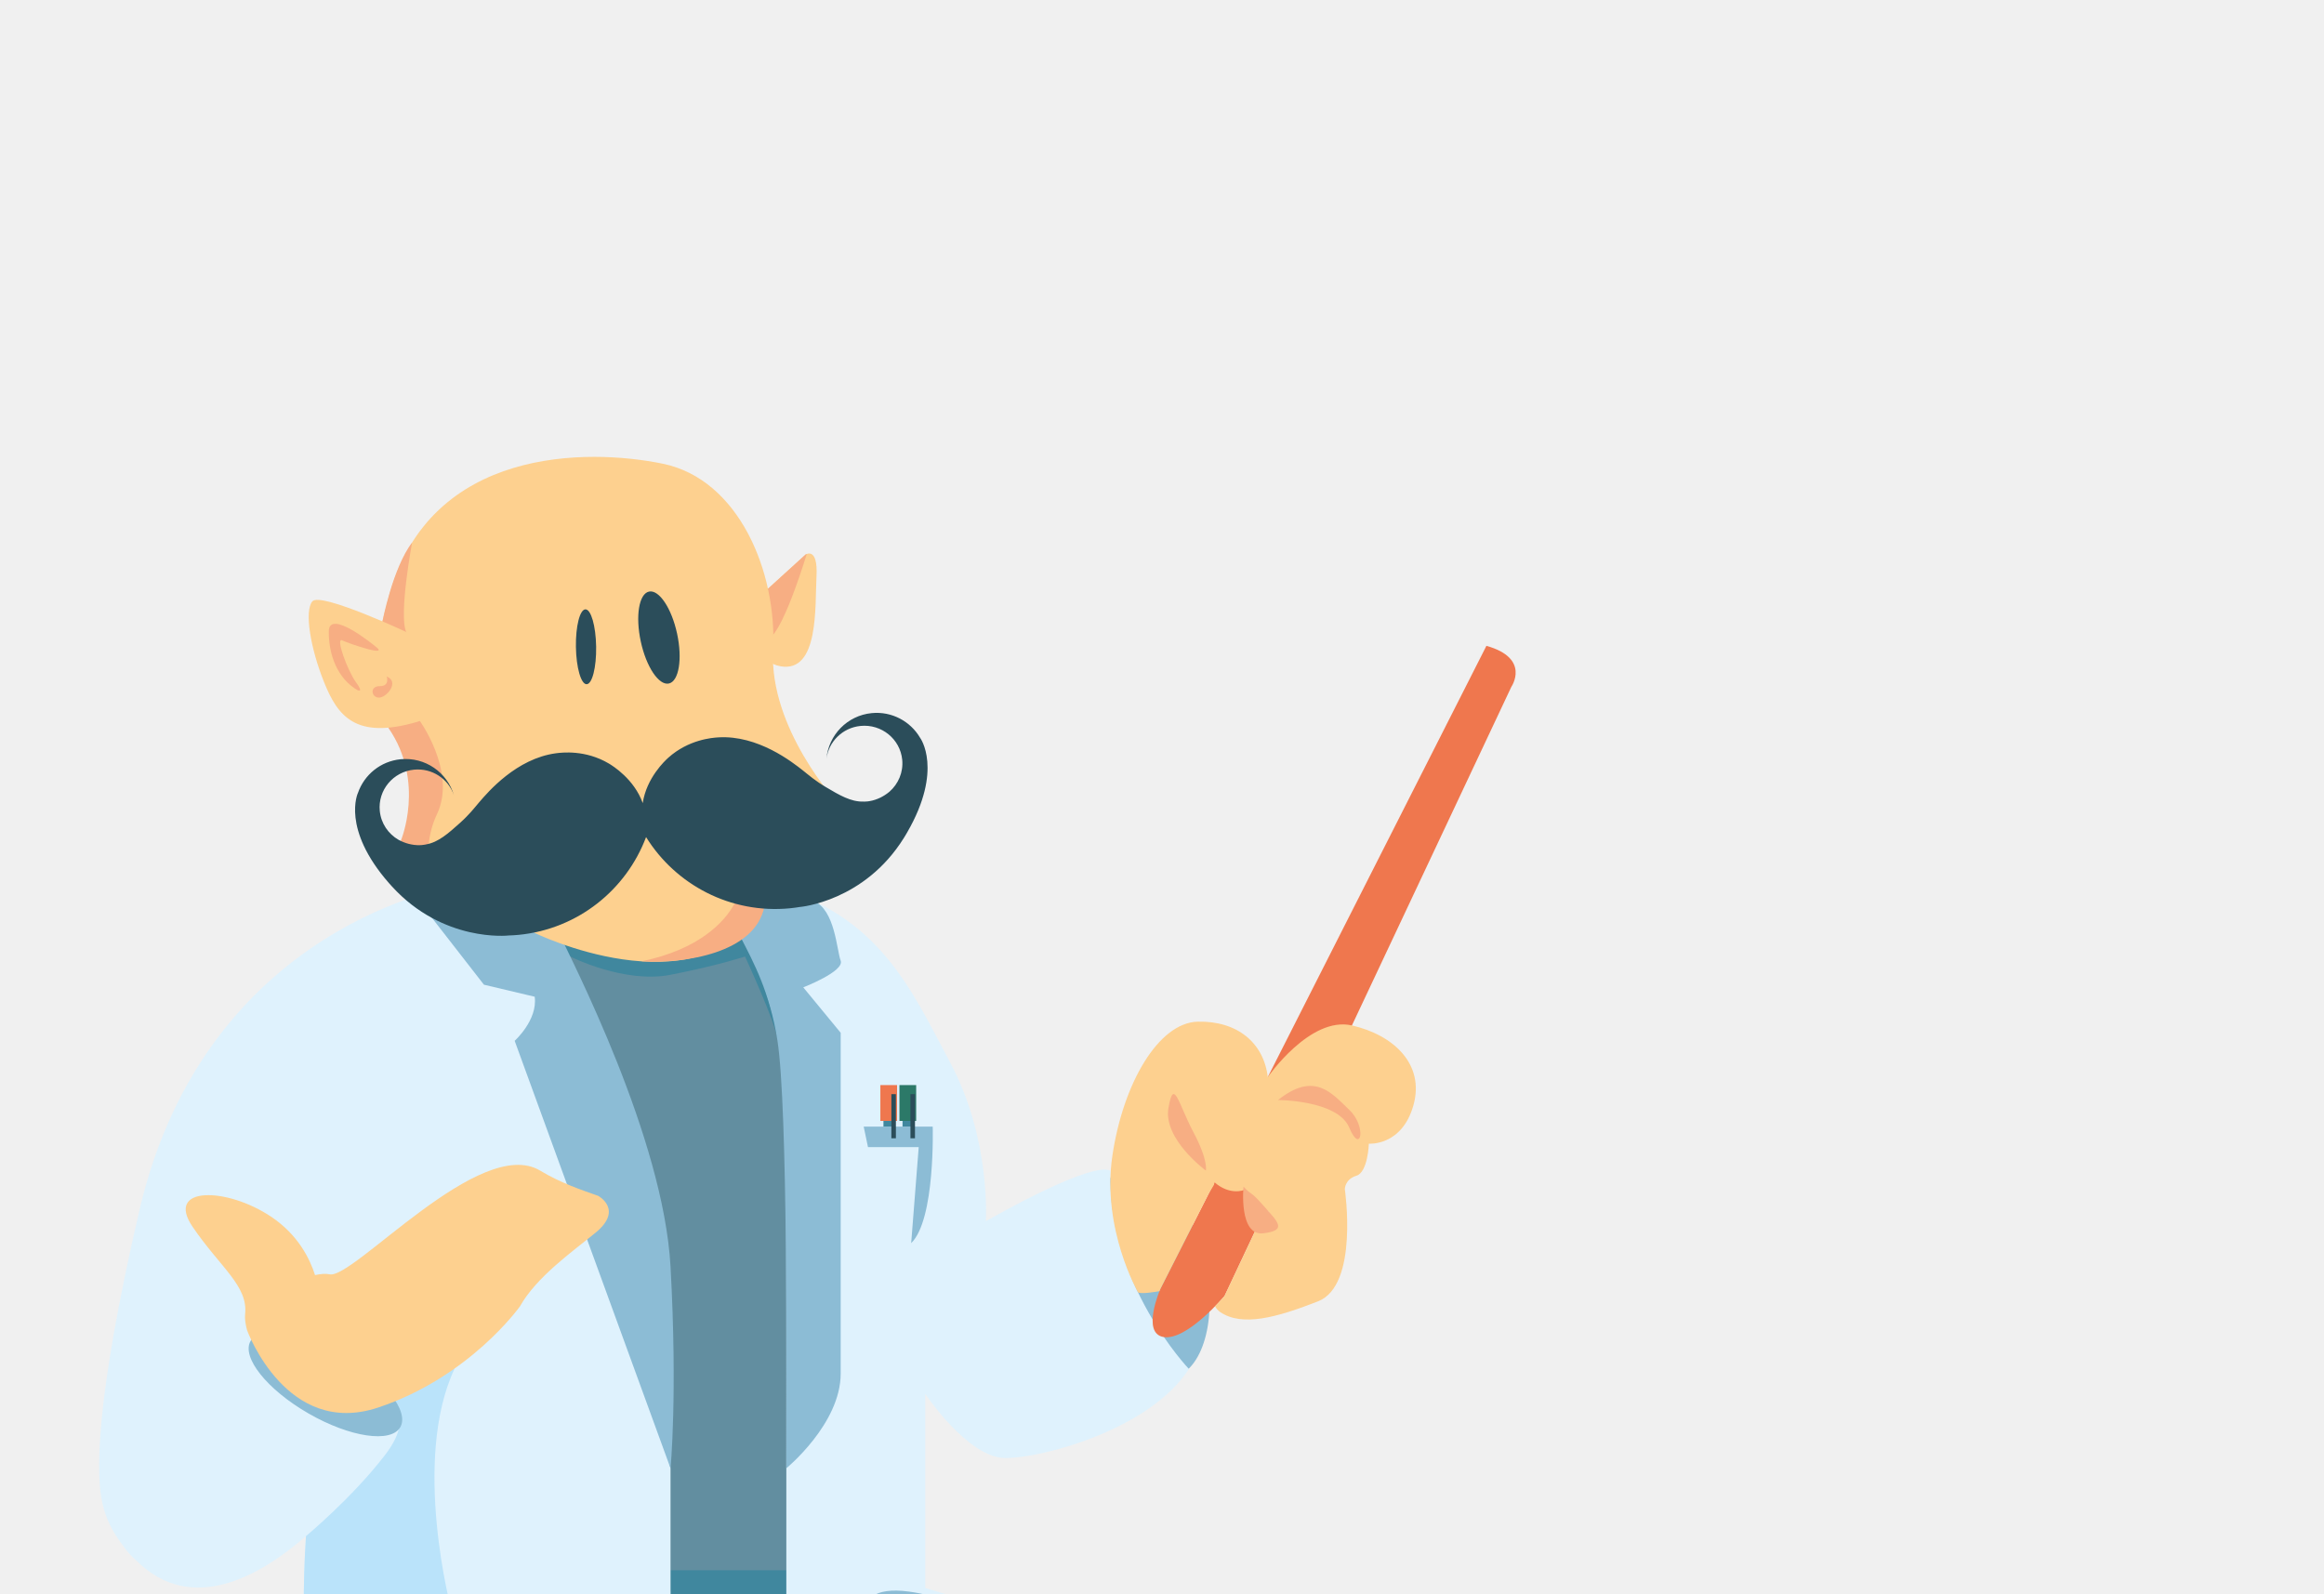
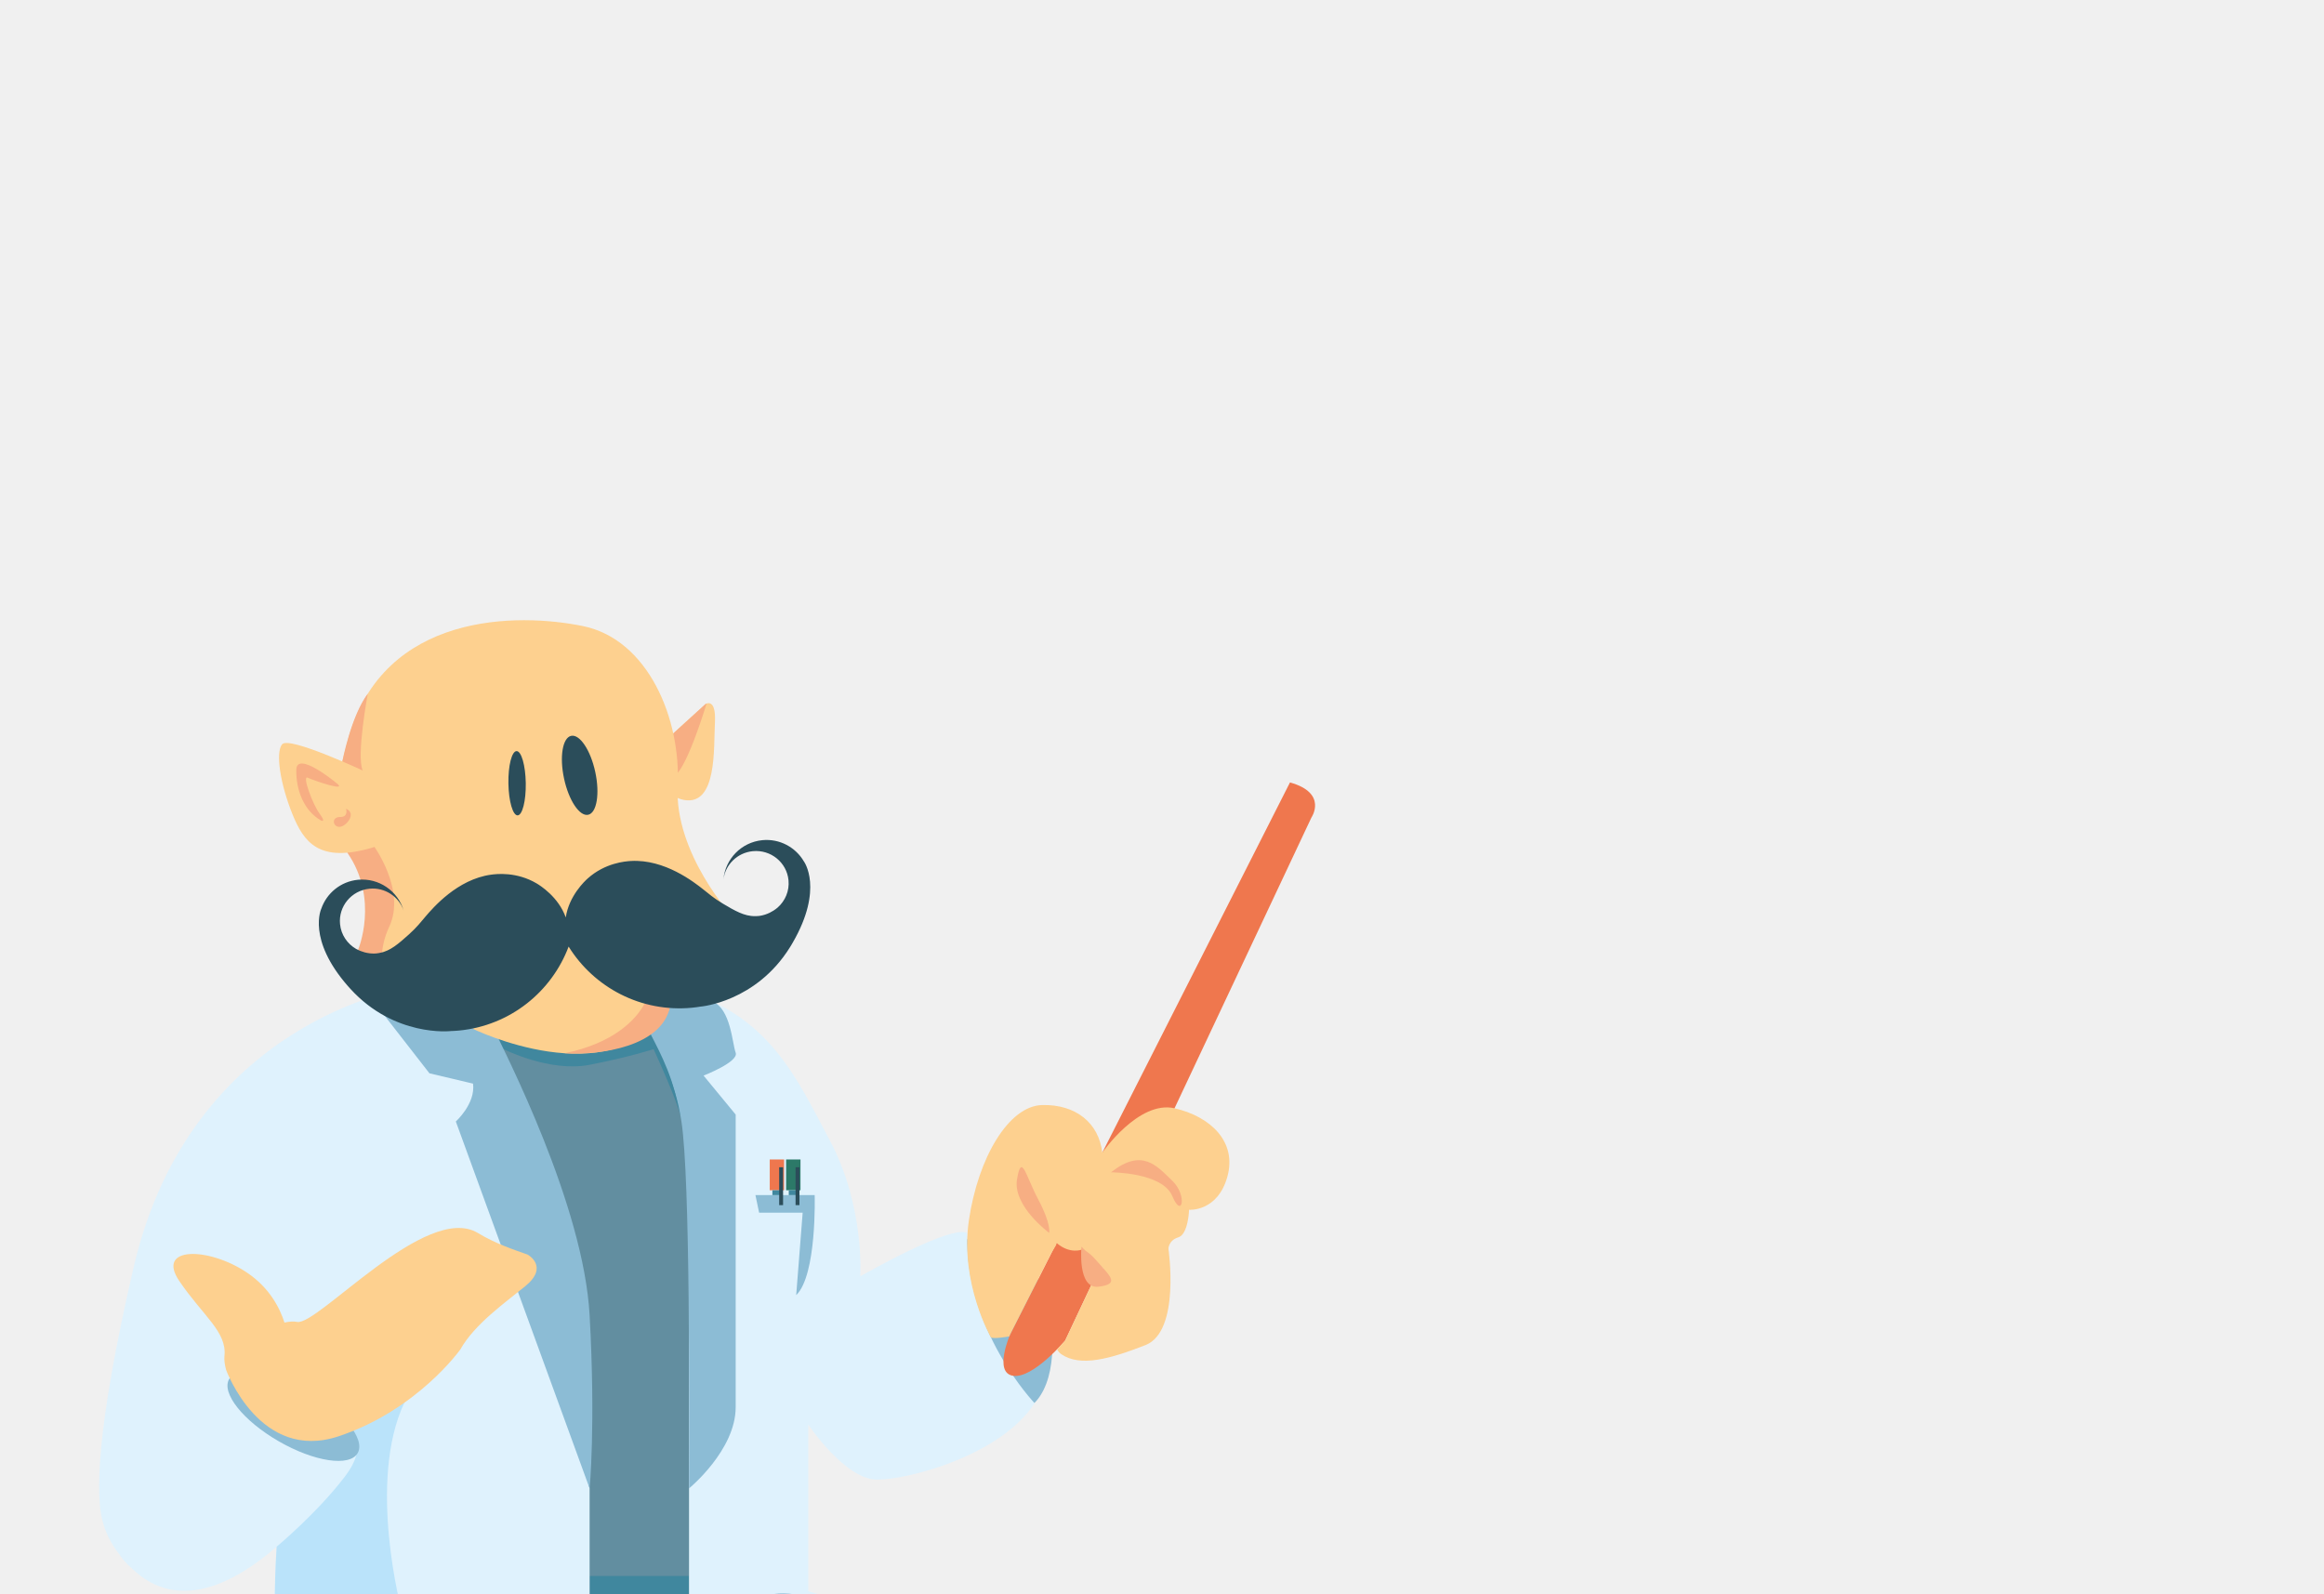
<svg xmlns="http://www.w3.org/2000/svg" version="1.1" x="0px" y="0px" width="350px" height="240px" viewBox="0 0 350 240" enable-background="new 0 0 350 240" xml:space="preserve" id="svg69338">
  <defs id="defs69505" />
-   <g id="g69830" transform="matrix(1.149581,0,0,1.149581,-33.50211,6.012954)">
+   <g id="g69830" transform="matrix(0.9868098,0,0,0.9868098,-26.64482,39.50949)">
    <path id="path69510" d="m 629.537,111.184 c 0,0 -6.611,44.426 10.658,64.36 0,0 41.043,-52.513 37.807,-63.687 -3.236,-11.174 -48.465,-0.673 -48.465,-0.673 z" style="fill:#ffffff" />
    <path id="path69512" d="m 643.652,124.336 c 0,0 -1.613,1.416 -2.569,3.48 l 3.224,-1.394 -0.655,-2.086 z" style="fill:#cfe1eb" />
    <path id="path69514" d="m 651.753,125.492 -3.12,-1.474 1.434,3.754 2.982,2.373 c 0.063,-1.821 -0.505,-3.384 -1.291,-4.662 l -0.005,0.009 z" style="fill:#cfe1eb" />
    <path id="path69516" d="m 652.36,126.724 c 0,0 -0.815,-2.571 -3.636,-4.024 -2.821,-1.452 -6.196,2.807 -6.196,2.807 l 1.29,5.064 c -4.797,4.419 -12.894,25.1 -12.894,25.1 l 0.478,5.158 -0.141,4.49 5.459,7.751 0.054,-0.079 0.88,2.849 4.512,-1.68 6.285,-11.213 0.042,-9.461 h 0 c 0.069,-3.447 0.195,-9.645 0.254,-11.529 0.083,-2.656 -1.479,-10.227 -1.479,-10.227 l 5.092,-5.006 z" style="fill:#167c9c" />
    <path id="path69518" d="m 647.308,131.926 c 0,0 1.079,17.878 -3.172,28.077 -4.251,10.198 -5.528,14.209 -5.528,14.209 l 2.186,1.468 7.542,-13.853 c 0,0 4.939,-19.402 2.349,-24.25 -2.59,-4.848 -3.417,-5.847 -3.417,-5.847" style="fill:#005d7b" />
    <path id="path69520" d="m 657.006,130.368 c 0,0 12.894,-6.062 15.657,-9.832 l -3.106,4.646 c 0,0 -6.277,3.335 -12.551,5.186 z" style="fill:#cfe1eb" />
    <path id="path69522" d="m 632.074,116.04 c 0.224,3.778 0.78,10.599 1.932,12.16 l 1.16,-0.135 c 0,0 -2.362,-6.371 -3.039,-12.015 l -0.053,-0.01 z" style="fill:#cfe1eb" />
    <path id="path69526" d="m 718.27,189.253 -0.728,-11.173 0.063,-1.933 -10.892,-6.842 -11.564,6.987 -4.08,10.127 c 0,0 1.277,2.032 3.095,4.13 l -0.375,0.234 c 0,0 0.907,2.21 3.287,4.023 2.38,1.813 3.513,1.077 3.513,1.077 0,0 15.301,-3.23 16.819,-3.967 1.519,-0.736 0.862,-2.663 0.862,-2.663 z" style="fill:#fdd08f" />
    <path id="path69528" d="m 730.542,131.73 c -4.923,-4.381 -31.851,-17.713 -42.511,-22.912 -1.757,-0.905 -3.276,-1.65 -4.348,-2.108 -0.006,-0.003 -4.03,7.326 -5.095,7.257 -4.037,5.2 -29.383,38.888 -38.578,59.035 0,0 -11.867,-9.976 -10.298,-59.836 0,0 -2.693,-0.453 -5.596,-2.422 0,0 -14.422,12.845 -18.398,32.127 0.064,-0.026 -0.216,1.702 -0.746,4.711 -0.083,0.782 -0.214,1.529 -0.378,2.248 -2.048,12.713 -4.843,39.7 4.71,55.957 H 688 c 0.097,-0.695 5.807,-10.389 8.792,-24.335 3.364,-15.722 2.208,-35.86 2.208,-35.86 l -16.597,-5.775 h 0 l 28.954,5.689 -9.419,23.606 c 2.438,10.061 15.979,9.608 15.979,9.608 14.538,-16.666 18.791,-41.503 12.625,-46.99 z" style="fill:#529eb2" />
-     <polygon id="polygon69564" points="605.908,142.793 605.908,142.792 605.902,142.794 " style="fill:none" />
+     <polygon id="polygon69564" points="605.908,142.792 605.902,142.794 605.908,142.793 " style="fill:none" />
    <rect id="rect69566" height="1.423" width="7.462" transform="matrix(1,0.006,-0.006,1,1.0985,-3.8166)" y="181.878" x="637.863" style="fill:#195e72" />
    <path id="path69568" d="m 643.482,182.126 c 0.156,1.523 -0.875,2.893 -2.301,3.059 -1.427,0.166 -2.709,-0.934 -2.865,-2.457 -0.156,-1.523 0.875,-2.893 2.301,-3.059 1.426,-0.166 2.709,0.934 2.865,2.457 z" style="fill:#95afc1" />
    <path id="path69570" d="m 641.16,184.986 c -1.322,0.154 -2.515,-0.869 -2.659,-2.28 -0.144,-1.411 0.814,-2.685 2.136,-2.839 1.322,-0.154 2.515,0.869 2.659,2.28 0.145,1.412 -0.813,2.685 -2.136,2.839 z m -0.501,-4.902 c -1.21,0.141 -2.088,1.307 -1.956,2.599 0.132,1.292 1.224,2.228 2.434,2.087 1.21,-0.141 2.088,-1.307 1.956,-2.599 -0.132,-1.292 -1.223,-2.228 -2.434,-2.087 z" style="fill:#195e72" />
    <path id="path69572" d="m 640.809,182.962 c 0.026,0.259 -0.149,0.492 -0.391,0.52 -0.242,0.028 -0.46,-0.159 -0.487,-0.418 -0.026,-0.259 0.149,-0.492 0.391,-0.52 0.242,-0.028 0.461,0.159 0.487,0.418 z" style="fill:#195e72" />
    <path id="path69574" d="m 640.842,181.873 c 0.026,0.259 -0.149,0.492 -0.391,0.52 -0.242,0.028 -0.46,-0.159 -0.487,-0.418 -0.026,-0.259 0.149,-0.492 0.391,-0.52 0.242,-0.028 0.461,0.159 0.487,0.418 z" style="fill:#195e72" />
    <path id="path69576" d="m 641.855,183.089 c 0.026,0.259 -0.149,0.492 -0.391,0.52 -0.242,0.028 -0.46,-0.159 -0.487,-0.418 -0.026,-0.259 0.149,-0.492 0.391,-0.52 0.242,-0.028 0.46,0.159 0.487,0.418 z" style="fill:#195e72" />
    <path id="path69578" d="m 641.888,182 c 0.026,0.259 -0.149,0.492 -0.391,0.52 -0.242,0.028 -0.46,-0.159 -0.487,-0.418 -0.026,-0.259 0.149,-0.492 0.391,-0.52 0.242,-0.028 0.461,0.159 0.487,0.418 z" style="fill:#195e72" />
    <path id="path69580" d="m 636.985,182.072 c 0,0 37.963,-37.02 43.68,-48.504 l 2.044,1.493 c 0,0 -37.204,43.567 -46.367,47.327 0,-0.001 0.041,-0.702 0.643,-0.316 z" style="fill:#195e72" />
    <path id="path69582" d="m 686.134,107.858 -0.639,0.291 c 0,0 2.065,-0.667 4.487,12.145 l -11.395,6.159 1.308,8.5 2.814,0.106 -2.204,-8.349 10.564,-5.444 c -10e-4,0.002 -2.381,-12.127 -4.935,-13.408 z" style="fill:#195e72" />
-     <polygon id="polygon69584" points="669.504,150.105 670.384,149.122 680.87,148.785 680.996,150.021 " style="fill:#195e72" />
+     <polygon id="polygon69584" points="670.384,149.122 680.87,148.785 680.996,150.021 669.504,150.105 " style="fill:#195e72" />
    <path id="path69586" d="m 663.709,156.5 c 0,0 15.255,0.417 17.363,-0.442 0,0 0.541,0.334 0.087,0.855 0,0 -10.44,1.288 -18.113,-0.09 l 0.663,-0.323 z" style="fill:#195e72" />
    <path id="path69588" d="m 681.16,156.913 c 0,0 0.322,-0.236 0.3,-0.864 -0.022,-0.628 -0.464,-6.028 -0.464,-6.028 l -0.145,0.001 0.221,6.036 0.088,0.855 z" style="fill:#195e72" />
    <path id="path69590" d="m 676.141,199.519 c 0.087,0.555 0.289,1.842 0.525,3.309 2.434,-1.321 4.797,-2.758 7.085,-4.306 -3.647,0.692 -6.547,0.929 -7.61,0.997 z" style="fill:none" />
    <path id="path69592" d="m 638.3,205.788 c -0.921,-9.874 -1.315,-23.716 -1.315,-23.716 l 3.023,-9.07 -0.54,-0.46 -3.482,9.454 c -0.21,0.576 -0.336,1.491 -0.395,2.654 l 0,-0.003 0,0.004 c -0.14,2.737 0.091,6.862 0.48,11.276 l 0.27,9.86 h 1.959 z" style="fill:#195e72" />
    <path id="path69594" d="m 634.933,72.336 -5.389,-4.904 c 0,0 -1.643,-1.083 -1.436,2.832 0.206,3.915 -0.352,12.708 4.723,11.804 5.075,-0.903 2.102,-9.732 2.102,-9.732 z" style="fill:#fdd08f" />
    <g id="g69596">
      <path id="path69598" d="m 634.894,78.587 c -1.765,0.497 -4.695,-8.581 -5.511,-11.233 -0.408,-0.154 -1.441,-0.243 -1.275,2.91 0.206,3.915 -0.352,12.708 4.723,11.804 2.061,-0.367 2.794,-2.041 2.939,-3.9 -0.25,0.179 -0.538,0.323 -0.876,0.419 z" style="fill:none" />
      <path id="path69600" d="m 634.894,78.587 c 0.339,-0.095 0.627,-0.24 0.876,-0.418 0.212,-2.719 -0.837,-5.833 -0.837,-5.833 l -5.389,-4.904 c 0,0 -0.063,-0.041 -0.161,-0.078 0.815,2.652 3.746,11.73 5.511,11.233 z" style="fill:#f7ae83" />
    </g>
    <path id="path69602" d="m 685.667,78.85 -1.616,-6.19 c -5.429,-19.316 -25.926,-19.168 -35.825,-17.127 -9.899,2.041 -14.966,14.111 -14.433,24.437 0.53,10.258 -8.369,19.952 -8.488,20.081 -0.208,0.467 -0.33,0.731 -0.33,0.731 0,0 18.033,3.294 21.362,0.119 3.328,-3.175 19.891,8.99 19.891,8.99 0,0 2.896,-0.629 6.589,-3.723 2.524,1.97 6.456,4.51 8.243,3.4 2.713,-1.684 1.713,-2.635 0.356,-7.464 -0.696,-2.475 0.07,-6.104 0.982,-9.054 0.715,-1.568 1.335,-3.213 1.839,-4.94 0.015,-0.034 0.026,-0.058 0.026,-0.058 0,0 -0.006,-0.007 -0.007,-0.009 0.823,-2.839 1.329,-5.897 1.411,-9.193 z" style="fill:#fdd08f" />
    <ellipse id="ellipse69604" ry="4.905" rx="1.325" cy="78.764" cx="648.256" transform="matrix(0.9928,0.1198,-0.1198,0.9928,14.1,-77.0749)" style="fill:#2b4d5a" d="m 649.581,78.764 c 0,2.709 -0.593,4.905 -1.325,4.905 -0.732,0 -1.325,-2.196 -1.325,-4.905 0,-2.709 0.593,-4.905 1.325,-4.905 0.732,0 1.325,2.196 1.325,4.905 z" />
    <ellipse id="ellipse69606" ry="6.161" rx="2.434" cy="78.856" cx="657.886" transform="matrix(0.9971,-0.0767,0.0767,0.9971,-4.1099,50.6832)" style="fill:#2b4d5a" d="m 660.32,78.856 c 0,3.403 -1.09,6.161 -2.434,6.161 -1.344,0 -2.434,-2.758 -2.434,-6.161 0,-3.403 1.09,-6.161 2.434,-6.161 1.344,0 2.434,2.758 2.434,6.161 z" />
    <path id="path69608" d="m 665.127,116.965 c 0,0 -11.403,-2.862 -14.149,-14.183 0,0 -5.126,9.474 -15.923,11.28 9.119,13.219 30.072,2.903 30.072,2.903 z" style="fill:#fdd08f" />
    <path id="path69610" d="m 681.088,65.855 c 0,0 1.773,9.488 0.774,11.715 -0.999,2.228 2.132,0.626 3.111,-1.382 -10e-4,0 -1.363,-7.041 -3.885,-10.333 z" style="fill:#f7ae83" />
    <g id="g69612">
      <path id="path69614" d="m 650.774,120.77 c 7.481,-0.429 14.21,-3.739 14.21,-3.739 0,0 -11.26,-2.929 -14.005,-14.249 0,0 -3.937,7.275 -12.178,10.29 1.32,2.543 4.486,6.168 11.973,7.698 z" style="fill:none" />
      <path id="path69616" d="m 638.801,113.072 c -1.163,0.425 -2.51,0.323 -3.845,0.546 1.228,6.041 10.427,7.44 16.104,7.115 -7.488,-1.529 -10.939,-5.118 -12.259,-7.661 z" style="fill:#f7ae83" />
    </g>
    <path id="path69618" d="m 684.209,90.115 c 0,0 -1.387,-3.314 -2.765,-2.353 0,0 -0.477,0.286 -1.241,0.858 -0.045,0.07 -0.093,0.147 -0.144,0.228 0.147,0.038 0.231,0.063 0.231,0.063 0,0 -5.144,6.905 -2.45,12.567 1.557,3.273 1.271,6.874 0.711,9.335 0.63,-0.29 1.187,-0.624 1.623,-0.979 3.314,-2.705 2.401,-4.877 2.401,-4.877 0,0 -3.28,-7.73 1.634,-14.842 z" style="fill:#f7ae83" />
    <path id="path69620" d="m 681.338,77.814 c 0,0 11.745,-5.541 12.82,-4.248 1.075,1.293 0.224,6.214 -1.544,10.604 -1.768,4.39 -4.084,7.559 -12.213,5.178 -8.128,-2.381 0.937,-11.534 0.937,-11.534 z" style="fill:#fdd08f" />
    <path id="path69622" d="m 685.972,79.406 c 0,0 5.996,-4.951 6.029,-1.917 0.032,3.034 -1.119,6.186 -3.763,7.709 0,0 -0.882,0.425 0.192,-1.02 1.074,-1.445 2.746,-5.948 1.815,-5.504 -0.931,0.445 -6.463,2.33 -4.273,0.732 z" style="fill:#f7ae83" />
    <path id="path69624" d="m 684.411,83.407 c 0,0 -0.444,1.277 0.903,1.265 1.347,-0.012 1.146,1.467 0.138,1.504 -1.008,0.037 -2.772,-2.048 -1.041,-2.769 z" style="fill:#f7ae83" />
    <path id="path69628" d="m 519.782,83.889 c 0,0 -0.06,-2.318 2.173,-2.85 0.175,-0.032 0.35,-0.064 0.537,-0.09 0.119,-0.513 0.522,-1.092 1.613,-1.492 2.388,-0.874 5.711,0.557 5.711,0.557 3.168,-2.421 11.812,3.766 13.221,4.807 l 8.391,4.494 c 3.683,-0.918 5.031,-2.96 5.031,-2.96 0,0 0.842,-6.805 4.368,-8.19 3.526,-1.386 5.498,2.243 3.647,6.234 -0.778,1.677 0.253,4.859 1.709,7.985 l 0,0.003 c 0,0 1.026,2.543 0.542,5.122 l 0.964,0.516 c 0,0 -20.974,-1.014 -18.897,15.314 0,0 -16.784,-6.404 -30.438,-23.965 -0.115,-0.23 -2.268,-4.587 1.428,-5.485 z" style="fill:#fdd08f" />
    <path id="path69630" d="m 564.511,88.67 c 0.073,0.006 0.148,0.023 0.223,0.042 0.358,1.167 0.869,2.423 1.45,3.671 l 0,0.003 c 0,0 1.026,2.543 0.542,5.122 l 0.964,0.516 c 0,0 -1.32,-0.064 -3.264,0.099 1.311,-3.766 0.085,-9.453 0.085,-9.453 z" style="fill:#f7ae83" />
    <path id="path69632" d="m 552.387,111.752 c 0,0 -3.412,-0.253 -6.475,-1.789 -3.063,-1.536 1.47,-12.985 1.47,-12.985 l 12.912,-3.582 4.132,1.748 -2.94,10.487 -9.099,6.121 z" style="fill:#fdd08f" />
    <path id="path69634" d="m 553.357,121.242 -2.477,-0.384 c 0,0 -3.017,-15.786 6.03,-21.092 9.047,-5.306 11.592,-0.853 11.592,-0.853 l -15.145,22.329 z" style="fill:#dff2fd" />
    <path id="path69636" d="m 627.104,110.196 c 0,0 -38.275,4.948 -59.221,-13.424 0,0 -22.399,2.262 -13.454,29.262 0,0 27.149,12.569 59.314,5.97 l 8.258,-13.01 0.74,-1.868 4.363,-6.93 z" style="fill:#529eb2" />
    <g id="g69638">
      <rect id="rect69640" height="3.706" width="0.471" transform="matrix(-0.9964,-0.0852,0.0852,-0.9964,1117.785,299.4316)" y="124.007" x="565.048" style="fill:#34606f" />
      <rect id="rect69642" height="3.706" width="0.471" transform="matrix(-0.9964,-0.0852,0.0852,-0.9964,1112.553,297.7239)" y="123.265" x="562.395" style="fill:#34606f" />
      <rect id="rect69644" height="3.706" width="0.471" transform="matrix(-0.9964,-0.0852,0.0852,-0.9964,1107.128,296.0779)" y="122.558" x="559.648" style="fill:#34606f" />
      <rect id="rect69646" height="3.706" width="0.471" transform="matrix(-0.9964,-0.0852,0.0852,-0.9964,1101.599,294.3423)" y="121.808" x="556.846" style="fill:#34606f" />
      <g id="g69648">
        <circle id="circle69650" r="1.384" cy="126.144" cx="565.336" style="fill:#84a8b2" d="m 566.72,126.144 c 0,0.764 -0.62,1.384 -1.384,1.384 -0.764,0 -1.384,-0.62 -1.384,-1.384 0,-0.764 0.62,-1.384 1.384,-1.384 0.764,0 1.384,0.62 1.384,1.384 z" />
        <path id="path69652" d="m 564.055,126.035 c 0.06,-0.706 0.684,-1.231 1.39,-1.171 0.706,0.06 1.231,0.684 1.171,1.39 -0.06,0.706 -0.684,1.231 -1.39,1.171 -0.706,-0.06 -1.231,-0.684 -1.171,-1.39 z m 0.109,0.009 c -0.055,0.646 0.425,1.217 1.072,1.272 0.646,0.055 1.217,-0.425 1.272,-1.072 0.055,-0.646 -0.426,-1.217 -1.072,-1.272 -0.647,-0.055 -1.217,0.426 -1.272,1.072 z" style="fill:#34606f" />
        <circle id="circle69654" r="0.235" cy="126.43" cx="565.624" style="fill:#34606f" d="m 565.859,126.43 c 0,0.13 -0.105,0.235 -0.235,0.235 -0.13,0 -0.235,-0.105 -0.235,-0.235 0,-0.13 0.105,-0.235 0.235,-0.235 0.13,0 0.235,0.105 0.235,0.235 z" />
        <circle id="circle69656" r="0.235" cy="125.887" cx="565.594" style="fill:#34606f" d="m 565.829,125.887 c 0,0.13 -0.105,0.235 -0.235,0.235 -0.13,0 -0.235,-0.105 -0.235,-0.235 0,-0.13 0.105,-0.235 0.235,-0.235 0.13,0 0.235,0.105 0.235,0.235 z" />
        <circle id="circle69658" r="0.235" cy="126.506" cx="565.068" style="fill:#34606f" d="m 565.303,126.506 c 0,0.13 -0.105,0.235 -0.235,0.235 -0.13,0 -0.235,-0.105 -0.235,-0.235 0,-0.13 0.105,-0.235 0.235,-0.235 0.13,0 0.235,0.105 0.235,0.235 z" />
        <circle id="circle69660" r="0.235" cy="125.963" cx="565.038" style="fill:#34606f" d="m 565.273,125.963 c 0,0.13 -0.105,0.235 -0.235,0.235 -0.13,0 -0.235,-0.105 -0.235,-0.235 0,-0.13 0.105,-0.235 0.235,-0.235 0.13,0 0.235,0.105 0.235,0.235 z" />
      </g>
      <g id="g69662">
        <circle id="circle69664" r="1.384" cy="125.522" cx="562.596" style="fill:#84a8b2" d="m 563.98,125.522 c 0,0.764 -0.62,1.384 -1.384,1.384 -0.764,0 -1.384,-0.62 -1.384,-1.384 0,-0.764 0.62,-1.384 1.384,-1.384 0.764,0 1.384,0.62 1.384,1.384 z" />
        <path id="path69666" d="m 561.316,125.413 c 0.06,-0.706 0.684,-1.231 1.39,-1.171 0.706,0.06 1.231,0.684 1.171,1.39 -0.06,0.706 -0.684,1.231 -1.39,1.171 -0.706,-0.06 -1.232,-0.684 -1.171,-1.39 z m 0.108,0.009 c -0.055,0.646 0.425,1.217 1.072,1.272 0.646,0.055 1.217,-0.425 1.272,-1.072 0.055,-0.646 -0.425,-1.217 -1.072,-1.272 -0.646,-0.055 -1.217,0.426 -1.272,1.072 z" style="fill:#34606f" />
        <circle id="circle69668" r="0.235" cy="125.808" cx="562.884" style="fill:#34606f" d="m 563.119,125.808 c 0,0.13 -0.105,0.235 -0.235,0.235 -0.13,0 -0.235,-0.105 -0.235,-0.235 0,-0.13 0.105,-0.235 0.235,-0.235 0.13,0 0.235,0.105 0.235,0.235 z" />
        <circle id="circle69670" r="0.235" cy="125.265" cx="562.854" style="fill:#34606f" d="m 563.089,125.265 c 0,0.13 -0.105,0.235 -0.235,0.235 -0.13,0 -0.235,-0.105 -0.235,-0.235 0,-0.13 0.105,-0.235 0.235,-0.235 0.13,0 0.235,0.105 0.235,0.235 z" />
        <circle id="circle69672" r="0.235" cy="125.884" cx="562.329" style="fill:#34606f" d="m 562.564,125.884 c 0,0.13 -0.105,0.235 -0.235,0.235 -0.13,0 -0.235,-0.105 -0.235,-0.235 0,-0.13 0.105,-0.235 0.235,-0.235 0.13,0 0.235,0.105 0.235,0.235 z" />
        <circle id="circle69674" r="0.235" cy="125.342" cx="562.298" style="fill:#34606f" d="m 562.533,125.342 c 0,0.13 -0.105,0.235 -0.235,0.235 -0.13,0 -0.235,-0.105 -0.235,-0.235 0,-0.13 0.105,-0.235 0.235,-0.235 0.13,0 0.235,0.105 0.235,0.235 z" />
      </g>
      <g id="g69676">
        <circle id="circle69678" r="1.384" cy="124.891" cx="559.796" style="fill:#84a8b2" d="m 561.18,124.891 c 0,0.764 -0.62,1.384 -1.384,1.384 -0.764,0 -1.384,-0.62 -1.384,-1.384 0,-0.764 0.62,-1.384 1.384,-1.384 0.764,0 1.384,0.62 1.384,1.384 z" />
        <path id="path69680" d="m 558.535,124.642 c 0.138,-0.695 0.815,-1.148 1.51,-1.011 0.695,0.138 1.149,0.815 1.011,1.51 -0.138,0.695 -0.815,1.148 -1.51,1.011 -0.695,-0.138 -1.148,-0.815 -1.011,-1.51 z m 0.107,0.021 c -0.126,0.636 0.289,1.256 0.926,1.382 0.636,0.126 1.256,-0.289 1.382,-0.925 0.126,-0.636 -0.289,-1.256 -0.926,-1.382 -0.636,-0.126 -1.256,0.289 -1.382,0.925 z" style="fill:#34606f" />
        <circle id="circle69682" r="0.235" cy="125.207" cx="560.051" style="fill:#34606f" d="m 560.286,125.207 c 0,0.13 -0.105,0.235 -0.235,0.235 -0.13,0 -0.235,-0.105 -0.235,-0.235 0,-0.13 0.105,-0.235 0.235,-0.235 0.13,0 0.235,0.105 0.235,0.235 z" />
        <circle id="circle69684" r="0.235" cy="124.664" cx="560.081" style="fill:#34606f" d="m 560.316,124.664 c 0,0.13 -0.105,0.235 -0.235,0.235 -0.13,0 -0.235,-0.105 -0.235,-0.235 0,-0.13 0.105,-0.235 0.235,-0.235 0.13,0 0.235,0.105 0.235,0.235 z" />
        <circle id="circle69686" r="0.235" cy="125.222" cx="559.49" style="fill:#34606f" d="m 559.725,125.222 c 0,0.13 -0.105,0.235 -0.235,0.235 -0.13,0 -0.235,-0.105 -0.235,-0.235 0,-0.13 0.105,-0.235 0.235,-0.235 0.13,0 0.235,0.105 0.235,0.235 z" />
        <circle id="circle69688" r="0.235" cy="124.679" cx="559.52" style="fill:#34606f" d="m 559.755,124.679 c 0,0.13 -0.105,0.235 -0.235,0.235 -0.13,0 -0.235,-0.105 -0.235,-0.235 0,-0.13 0.105,-0.235 0.235,-0.235 0.13,0 0.235,0.105 0.235,0.235 z" />
      </g>
      <g id="g69690">
        <circle id="circle69692" r="1.384" cy="124.253" cx="557.071" style="fill:#84a8b2" d="m 558.455,124.253 c 0,0.764 -0.62,1.384 -1.384,1.384 -0.764,0 -1.384,-0.62 -1.384,-1.384 0,-0.764 0.62,-1.384 1.384,-1.384 0.764,0 1.384,0.62 1.384,1.384 z" />
        <path id="path69694" d="m 555.811,124.004 c 0.138,-0.695 0.815,-1.148 1.51,-1.011 0.695,0.138 1.149,0.815 1.011,1.51 -0.138,0.695 -0.815,1.148 -1.51,1.011 -0.695,-0.138 -1.149,-0.815 -1.011,-1.51 z m 0.106,0.021 c -0.126,0.636 0.289,1.256 0.926,1.382 0.636,0.126 1.256,-0.289 1.382,-0.925 0.126,-0.636 -0.289,-1.256 -0.926,-1.382 -0.637,-0.126 -1.256,0.289 -1.382,0.925 z" style="fill:#34606f" />
        <circle id="circle69696" r="0.235" cy="124.569" cx="557.327" style="fill:#34606f" d="m 557.562,124.569 c 0,0.13 -0.105,0.235 -0.235,0.235 -0.13,0 -0.235,-0.105 -0.235,-0.235 0,-0.13 0.105,-0.235 0.235,-0.235 0.13,0 0.235,0.105 0.235,0.235 z" />
        <circle id="circle69698" r="0.235" cy="124.026" cx="557.356" style="fill:#34606f" d="m 557.591,124.026 c 0,0.13 -0.105,0.235 -0.235,0.235 -0.13,0 -0.235,-0.105 -0.235,-0.235 0,-0.13 0.105,-0.235 0.235,-0.235 0.13,0 0.235,0.105 0.235,0.235 z" />
        <circle id="circle69700" r="0.235" cy="124.584" cx="556.766" style="fill:#34606f" d="m 557.001,124.584 c 0,0.13 -0.105,0.235 -0.235,0.235 -0.13,0 -0.235,-0.105 -0.235,-0.235 0,-0.13 0.105,-0.235 0.235,-0.235 0.13,0 0.235,0.105 0.235,0.235 z" />
        <circle id="circle69702" r="0.235" cy="124.041" cx="556.795" style="fill:#34606f" d="m 557.03,124.041 c 0,0.13 -0.105,0.235 -0.235,0.235 -0.13,0 -0.235,-0.105 -0.235,-0.235 0,-0.13 0.105,-0.235 0.235,-0.235 0.13,0 0.235,0.105 0.235,0.235 z" />
      </g>
    </g>
    <path id="path69704" d="m 610.375,129.613 -1.537,3.259 c -11.344,1.609 -22.538,1.067 -31.213,-0.333 0.767,0.009 27.6,-0.027 32.75,-2.926 z" style="fill:#34606f" />
    <path id="path69706" d="m 517.9,85.274 c 2.728,6.467 18.675,17.047 26.49,21.94 l 0,0 6.26,3.589 c 0,0 -0.266,2.136 -0.235,3.041 0,0 -1.404,-0.243 -3.969,-1.545 l 0,-0.001 c -5.083,-2.428 -17.522,-9.332 -28.091,-22.925 -0.084,-0.165 -1.222,-2.485 -0.455,-4.099 z" style="fill:#f7ae83" />
    <path id="path69770" d="m 619.928,141.963 c -0.015,-0.064 -2.126,-9.159 -1.914,-11.843 l 4.692,-4.039 -3.081,-9.432 5.35,-6.495 h -0.871 l -5.194,6.327 3.589,9.558 c 0,0 -4.899,3.648 -4.895,4.008 0.004,0.36 0.122,5.543 0.961,8.761 0.007,0.028 0.014,0.051 0.021,0.079 3.684,24.821 19.865,36.418 19.865,36.418 l 0.73,-1.981 c -10.192,-4.38 -16.408,-21.388 -19.253,-31.361 z" style="fill:#195e72" />
    <g id="g70056">
      <path style="fill:#69a5ba" d="m 140.422,205.788 c -0.671,-3.229 -1.111,-5.273 -1.111,-5.273 h -25.357 l -2.028,5.273 h 28.496 z" id="path69524" />
      <path style="fill:#628ea0" d="m 128.031,115.499 c -2.499,2.999 -7.77,5.073 -13.889,5.073 -5.997,0 -11.184,-1.991 -13.741,-4.894 l -7.918,29.295 16.57,53.21 3.967,4.999 24.271,0.602 4.706,-65.112 -13.966,-23.173 z" id="path69530" />
      <rect style="fill:#40879e" x="116.987" y="200.515" width="15.169" height="3.14" id="rect69532" />
      <path style="fill:#dff2fd" d="m 42.577,191.825 c 0.021,0.088 0.043,0.164 0.065,0.244 0.401,1.64 1.186,3.342 2.508,5.075 0.516,0.761 1.162,1.529 1.943,2.186 7.191,7.049 16.109,1.963 22.131,-3.284 -0.205,3.177 -0.316,6.462 -0.279,9.743 h 48.041 v -18.634 c 0,0 -16.071,-71.84 -22.821,-75.555 -1.948,-1.072 -2.023,-4.81 -4.75,1.473 l -0.5,-2.259 c 0,0 -32.75,4.933 -41.5,42.502 -5.953,25.562 -5.657,34.996 -4.859,38.42 0.008,0.029 0.015,0.059 0.021,0.089 z" id="path69534" />
      <ellipse d="m 187.195,161.704 c 0,7.721 -3.381,13.981 -7.552,13.981 -4.171,0 -7.552,-6.26 -7.552,-13.981 0,-7.721 3.381,-13.981 7.552,-13.981 4.171,0 7.552,6.26 7.552,13.981 z" style="fill:#8cbcd5" transform="matrix(0.9762,-0.2168,0.2168,0.9762,-30.783,42.7893)" cx="179.643" cy="161.704" rx="7.552" ry="13.981" id="ellipse69536" />
      <path style="fill:#40879e" d="m 103.859,120.103 c 0,0 7.037,3.579 13.129,2.391 6.092,-1.188 9.758,-2.391 9.758,-2.391 0,0 4.051,8.757 4.22,10.768 0,0 -0.194,-11.041 -3.486,-14.565 0,0 -4.474,3.934 -10.909,4.154 -6.435,0.22 -10.748,-0.749 -15.219,-3.844 l 0.188,3.408 2.319,0.079 z" id="path69538" />
      <path style="fill:#fdd08f" d="m 129.285,72.336 5.389,-4.904 c 0,0 1.643,-1.083 1.436,2.832 -0.207,3.915 0.352,12.708 -4.723,11.804 -5.075,-0.904 -2.102,-9.732 -2.102,-9.732 z" id="path69540" />
      <g id="g69542">
        <path style="fill:none" d="m 129.324,78.587 c 1.765,0.497 4.695,-8.581 5.511,-11.233 0.408,-0.154 1.441,-0.243 1.275,2.91 -0.206,3.915 0.352,12.708 -4.723,11.804 -2.061,-0.367 -2.794,-2.041 -2.939,-3.9 0.249,0.179 0.538,0.323 0.876,0.419 z" id="path69544" />
        <path style="fill:#f7ae83" d="m 129.324,78.587 c -0.339,-0.095 -0.627,-0.24 -0.876,-0.418 -0.212,-2.719 0.837,-5.833 0.837,-5.833 l 5.389,-4.904 c 0,0 0.063,-0.041 0.161,-0.078 -0.816,2.652 -3.746,11.73 -5.511,11.233 z" id="path69546" />
      </g>
      <path style="fill:#fdd08f" d="m 78.551,78.85 1.616,-6.19 c 5.429,-19.316 25.926,-19.168 35.825,-17.127 9.899,2.041 14.966,14.111 14.433,24.437 -0.53,10.258 8.369,19.952 8.488,20.081 0.208,0.467 0.33,0.731 0.33,0.731 0,0 -18.033,3.294 -21.362,0.119 -3.328,-3.175 -19.891,8.99 -19.891,8.99 0,0 -2.896,-0.629 -6.589,-3.723 -2.524,1.97 -6.456,4.51 -8.243,3.4 -2.713,-1.684 -1.713,-2.635 -0.356,-7.464 0.696,-2.475 -0.07,-6.104 -0.982,-9.054 -0.715,-1.568 -1.335,-3.213 -1.839,-4.94 -0.015,-0.034 -0.026,-0.058 -0.026,-0.058 0,0 0.006,-0.007 0.007,-0.009 -0.823,-2.839 -1.329,-5.897 -1.411,-9.193 z" id="path69548" />
      <ellipse d="m 107.238,79.516 c 0,2.709 -0.593,4.905 -1.325,4.905 -0.732,0 -1.325,-2.196 -1.325,-4.905 0,-2.709 0.593,-4.905 1.325,-4.905 0.732,0 1.325,2.196 1.325,4.905 z" style="fill:#2b4d5a" transform="matrix(0.9999,-0.0158,0.0158,0.9999,-1.2423,1.6822)" cx="105.913" cy="79.516" rx="1.325" ry="4.905" id="ellipse69550" />
      <ellipse d="m 117.9,78.303 c 0,3.403 -1.09,6.161 -2.434,6.161 -1.344,0 -2.434,-2.758 -2.434,-6.161 0,-3.403 1.09,-6.161 2.434,-6.161 1.344,0 2.434,2.758 2.434,6.161 z" style="fill:#2b4d5a" transform="matrix(0.9775,-0.211,0.211,0.9775,-13.923,26.1279)" cx="115.466" cy="78.303" rx="2.434" ry="6.161" id="ellipse69552" />
      <path style="fill:#f7ae83" d="m 83.13,65.855 c 0,0 -1.773,9.488 -0.774,11.715 0.999,2.228 -2.132,0.626 -3.111,-1.382 10e-4,0 1.363,-7.041 3.885,-10.333 z" id="path69554" />
      <path style="fill:#f7ae83" d="m 80.009,90.115 c 0,0 1.387,-3.314 2.765,-2.353 0,0 0.477,0.286 1.241,0.858 0.045,0.07 0.093,0.147 0.144,0.228 -0.147,0.038 -0.231,0.063 -0.231,0.063 0,0 5.144,6.905 2.45,12.567 -1.557,3.273 -1.271,6.874 -0.711,9.335 -0.63,-0.29 -1.187,-0.624 -1.622,-0.979 -3.314,-2.705 -2.401,-4.877 -2.401,-4.877 0,0 3.279,-7.73 -1.635,-14.842 z" id="path69556" />
      <path style="fill:#fdd08f" d="m 82.88,77.814 c 0,0 -11.745,-5.541 -12.82,-4.248 -1.075,1.293 -0.224,6.214 1.544,10.604 1.768,4.39 4.084,7.559 12.213,5.178 C 91.945,86.967 82.88,77.814 82.88,77.814 z" id="path69558" />
      <path style="fill:#f7ae83" d="m 78.246,79.406 c 0,0 -5.996,-4.951 -6.029,-1.917 -0.033,3.034 1.119,6.186 3.763,7.709 0,0 0.882,0.425 -0.192,-1.02 -1.074,-1.445 -2.746,-5.948 -1.815,-5.504 0.931,0.444 6.463,2.33 4.273,0.732 z" id="path69560" />
      <path style="fill:#f7ae83" d="m 79.807,83.407 c 0,0 0.444,1.277 -0.903,1.265 -1.347,-0.012 -1.146,1.467 -0.138,1.504 1.007,0.037 2.772,-2.048 1.041,-2.769 z" id="path69562" />
      <path style="fill:#dff2fd" d="m 132.157,205.788 h 22.871 v -1.539 l -4.668,-1.4 v -25.438 c 0,0 5.601,8.401 10.502,8.401 4.901,0 18.903,-3.734 24.038,-11.669 0,0 -10.735,-11.202 -10.269,-25.905 0,0 -0.933,-2.1 -16.336,6.534 0,0 0.7,-10.735 -4.667,-20.77 -5.042,-9.425 -9.263,-19.466 -23.486,-23.166 -0.063,0.611 -0.126,1.185 -0.184,1.673 -0.229,1.922 -1.84,3.333 -2.692,3.956 l -0.145,1.581 h -0.002 c 2.071,5.198 5.039,13.863 5.039,20.857 -10e-4,6.356 -10e-4,40.266 -10e-4,66.885 z" id="path69772" />
      <path style="fill:#8cbcd5" d="m 154.419,205.788 c -0.747,-0.869 -2.416,-1.956 -6.16,-2.472 -4.863,-0.671 -5.805,1.304 -5.953,2.472 h 12.113 z" id="path69774" />
      <path style="fill:#8cbcd5" d="m 105.221,205.788 c -1.217,-1.852 -3.986,-2.005 -3.986,-2.005 0,0 0.315,0.374 0.692,2.005 h 3.294 z" id="path69776" />
      <path style="fill:#8cbcd5" d="m 116.987,187.154 -20.42,-56.01 c 0,0 3.037,-2.722 2.625,-5.776 l -6.651,-1.575 -8.577,-11.027 c 0,0 3.151,-4.201 6.651,-4.551 3.501,-0.35 8.752,2.625 11.202,7.701 2.45,5.076 14.236,28.005 15.169,44.808 0.933,16.803 10e-4,26.43 10e-4,26.43 z" id="path69778" />
      <path style="fill:#8cbcd5" d="m 139.275,120.642 c -0.525,-1.4 -0.733,-6.67 -3.541,-7.816 -1.131,-0.462 -3.424,-1.288 -5.617,-1.777 -0.056,0.53 -0.11,1.03 -0.161,1.46 -0.002,0.019 -0.011,0.036 -0.013,0.055 -0.676,0.002 -1.25,0.208 -1.25,0.933 0,1.782 -1.945,3.319 -1.945,3.319 l -0.423,0.571 v 0.485 c 1.472,2.878 3.681,6.901 4.666,13.228 1.378,8.857 1.168,44.151 1.168,56.053 0,0 7.118,-5.83 7.118,-12.396 0,-6.566 0,-44.665 0,-44.665 l -4.901,-5.951 c -0.002,0.002 5.424,-2.098 4.899,-3.499 z" id="path69780" />
      <path style="fill:#fdd08f" d="m 99.091,116.965 c 0,0 11.403,-2.862 14.149,-14.183 0,0 5.126,9.474 15.923,11.28 -9.119,13.219 -30.072,2.903 -30.072,2.903 z" id="path69782" />
      <g id="g69784">
        <path style="fill:none" d="m 113.444,120.77 c -7.481,-0.429 -14.21,-3.739 -14.21,-3.739 0,0 11.26,-2.929 14.006,-14.249 0,0 3.937,7.275 12.178,10.29 -1.321,2.543 -4.487,6.168 -11.974,7.698 z" id="path69786" />
        <path style="fill:#f7ae83" d="m 125.417,113.072 c 1.163,0.425 2.51,0.323 3.845,0.546 -1.228,6.041 -10.427,7.44 -16.104,7.115 7.488,-1.529 10.939,-5.118 12.259,-7.661 z" id="path69788" />
      </g>
      <path style="fill:#2b4d5a" d="m 80.11,110.494 c -6.286,-7.17 -4.075,-11.83 -4.075,-11.83 l 0.001,0.001 c 0.818,-2.361 2.946,-4.153 5.595,-4.413 3.213,-0.315 6.112,1.731 6.981,4.723 -0.715,-2.145 -2.856,-3.59 -5.225,-3.358 -2.746,0.269 -4.757,2.689 -4.49,5.406 0.161,1.641 1.117,3.011 2.453,3.783 0.468,0.255 0.917,0.423 1.329,0.531 0.101,0.024 0.201,0.048 0.304,0.066 l -0.001,0.004 c 1.167,0.237 1.972,0.003 1.972,0.003 1.604,-0.264 2.943,-1.463 4.447,-2.812 1.249,-1.121 1.898,-1.984 2.51,-2.7 1.175,-1.375 4.895,-5.728 10.042,-6.426 0.804,-0.109 3.889,-0.482 6.962,1.346 0.495,0.294 3.311,2.039 4.431,5.18 0.489,-3.298 2.914,-5.556 3.342,-5.941 2.659,-2.389 5.759,-2.622 6.568,-2.671 5.185,-0.314 9.679,3.235 11.098,4.355 0.74,0.584 1.543,1.305 2.986,2.162 1.737,1.031 3.283,1.948 4.908,1.895 0,0 0.835,0.073 1.934,-0.385 l -0.002,-0.004 c 0.097,-0.038 0.191,-0.081 0.286,-0.124 0.383,-0.186 0.79,-0.438 1.2,-0.779 1.161,-1.016 1.833,-2.546 1.673,-4.187 -0.266,-2.717 -2.708,-4.701 -5.454,-4.432 -2.369,0.232 -4.189,2.065 -4.474,4.308 0.271,-3.104 2.718,-5.673 5.931,-5.988 2.649,-0.26 5.085,1.086 6.345,3.243 l 0,-0.001 c 0,0 3.072,4.14 -1.699,12.39 -0.007,0.013 -0.014,0.025 -0.022,0.038 -0.083,0.143 -0.168,0.288 -0.256,0.434 -0.049,0.081 -0.099,0.16 -0.148,0.24 -0.001,0.002 -0.002,0.004 -0.003,0.005 -5.181,8.332 -13.575,9.046 -13.575,9.046 l 0.006,-0.005 c -0.444,0.074 -0.891,0.138 -1.345,0.182 -7.803,0.764 -14.991,-3.088 -18.862,-9.329 -2.586,6.873 -8.891,12.047 -16.693,12.812 -0.454,0.044 -0.905,0.069 -1.355,0.082 l 0.007,0.004 c 0,0 -8.538,0.948 -15.269,-6.451 -0.116,-0.127 -0.229,-0.254 -0.339,-0.38 -0.01,-0.007 -0.017,-0.015 -0.024,-0.023 z" id="path69790" />
      <path style="fill:#bae3fa" d="m 88.711,174.072 c 5.706,-12.063 -6.773,2.375 -7.982,3.625 -1.209,1.25 3.097,2.188 -1.17,7.75 -4.267,5.563 -10.334,10.599 -10.334,10.599 -0.205,3.177 -0.316,6.462 -0.279,9.743 h 19.345 c 0.001,-10e-4 -5.286,-19.655 0.42,-31.717 z" id="path69792" />
      <path style="fill:#ef774e" d="m 223.873,79.393 -42.708,84.249 c 0,0 -2.582,5.878 0.459,6.323 3.042,0.445 7.942,-5.389 7.942,-5.389 L 227.14,84.762 c 0.001,-0.001 2.568,-3.735 -3.267,-5.369 z" id="path69794" />
      <path style="fill:#fdd08f" d="m 206.254,129.13 c -5.484,-1.256 -11.026,6.772 -11.026,6.772 -0.524,-4.519 -4.027,-7.383 -9.161,-7.266 -5.134,0.117 -9.802,8.051 -11.202,17.62 -1.4,9.568 3.374,17.865 3.374,17.865 0.571,0.22 2.289,-0.089 2.801,-0.172 0.075,-0.19 0.126,-0.307 0.126,-0.307 l 6.349,-12.524 0.669,-1.109 c 0.076,-0.389 0.06,-0.329 0.06,-0.329 2.06,1.791 3.891,1.01 3.891,1.01 -0.117,2.334 0.933,2.684 2.7,2.698 1.766,0.014 -1.114,2.366 -1.114,2.366 -0.093,0.003 -0.178,0.028 -0.269,0.037 l 0.178,0.157 -4.062,8.629 c 0,0 -0.488,0.58 -1.249,1.36 0.181,0.293 0.392,0.555 0.666,0.741 2.917,1.984 7.468,0.7 12.836,-1.4 5.368,-2.1 3.501,-14.703 3.501,-14.703 0,0 0,-1.284 1.517,-1.75 1.517,-0.467 1.634,-4.201 1.634,-4.201 0,0 4.318,0.35 5.834,-5.018 1.515,-5.37 -2.569,-9.22 -8.053,-10.476 z" id="path69796" />
      <path style="fill:#f7ae83" d="m 187.117,148.147 c 0,0 -5.601,-4.109 -4.901,-8.193 0.7,-4.084 1.284,-0.583 3.267,3.151 1.984,3.734 1.634,5.042 1.634,5.042 z" id="path69798" />
      <path style="fill:#f7ae83" d="m 196.569,138.904 c 0,0 7.818,0 9.335,3.617 1.517,3.617 2.334,-0.117 0,-2.334 -2.334,-2.217 -4.551,-5.074 -9.335,-1.283 z" id="path69800" />
      <path style="fill:#f7ae83" d="m 192.05,150.248 c 0,0 -0.65,6.506 2.599,6.117 3.249,-0.389 1.819,-1.56 0,-3.638 -1.819,-2.079 -1.429,-1.19 -2.599,-2.479 z" id="path69802" />
      <ellipse d="m 83.088,176.119 c 0,2.453 -5.067,4.442 -11.317,4.442 -6.25,0 -11.317,-1.989 -11.317,-4.442 0,-2.453 5.067,-4.442 11.317,-4.442 6.25,0 11.317,1.989 11.317,4.442 z" style="fill:#8cbcd5" transform="matrix(0.8668,0.4987,-0.4987,0.8668,97.3952,-12.3281)" cx="71.771" cy="176.119" rx="11.317" ry="4.442" id="ellipse69804" />
      <path style="fill:#fdd08f" d="m 64.72,154.231 c 3.463,2.336 5.005,5.445 5.694,7.61 0.728,-0.157 1.39,-0.214 1.915,-0.101 3.098,0.671 19.739,-18.326 27.597,-13.576 2.707,1.636 5.468,2.544 7.585,3.295 0.001,0.001 3.354,1.799 -0.343,4.827 -3.042,2.491 -7.747,5.792 -9.922,9.674 0,0 -0.005,0.001 -0.005,0.001 0,0 -6.56,9.251 -18.578,13.242 -11.922,3.959 -17.071,-9.91 -17.153,-10.133 -0.221,-0.828 -0.316,-1.554 -0.256,-2.1 0.409,-3.724 -3.242,-6.11 -6.88,-11.457 -3.636,-5.346 4.475,-5.242 10.346,-1.282 z" id="path69806" />
      <path style="fill:#8cbcd5" d="m 142.292,142.384 h 9.042 c 0,0 0.358,12.204 -2.821,15.269 l 0.987,-12.582 h -6.646 l -0.562,-2.687 z" id="path69808" />
      <rect style="fill:#ef774e" x="144.476" y="136.946" width="2.191" height="4.696" id="rect69810" />
      <rect style="fill:#40879e" x="144.88" y="141.642" width="1.458" height="0.741" id="rect69812" />
      <rect style="fill:#2b4d5a" x="145.917" y="138.134" width="0.594" height="5.781" id="rect69814" />
      <rect style="fill:#2c7968" x="146.976" y="136.946" width="2.191" height="4.696" id="rect69816" />
      <rect style="fill:#40879e" x="147.38" y="141.642" width="1.458" height="0.741" id="rect69818" />
      <rect style="fill:#2b4d5a" x="148.417" y="138.134" width="0.594" height="5.781" id="rect69820" />
    </g>
    <path id="path69822" d="m 684.108,110.494 c 6.286,-7.17 4.075,-11.83 4.075,-11.83 l 0,0.001 c -0.818,-2.361 -2.946,-4.153 -5.595,-4.413 -3.213,-0.315 -6.112,1.731 -6.981,4.723 0.715,-2.145 2.856,-3.59 5.225,-3.358 2.746,0.269 4.757,2.689 4.49,5.406 -0.161,1.641 -1.117,3.011 -2.453,3.783 -0.468,0.255 -0.917,0.423 -1.329,0.531 -0.101,0.024 -0.201,0.048 -0.304,0.066 l 10e-4,0.004 c -1.167,0.237 -1.972,0.003 -1.972,0.003 -1.604,-0.264 -2.943,-1.463 -4.447,-2.812 -1.249,-1.121 -1.898,-1.984 -2.51,-2.7 -1.175,-1.375 -4.895,-5.728 -10.042,-6.426 -0.804,-0.109 -3.889,-0.482 -6.962,1.346 -0.495,0.294 -3.311,2.039 -4.431,5.18 -0.489,-3.298 -2.914,-5.556 -3.342,-5.941 -2.659,-2.389 -5.759,-2.622 -6.568,-2.671 -5.185,-0.314 -9.679,3.235 -11.098,4.355 -0.74,0.584 -1.543,1.305 -2.987,2.162 -1.737,1.031 -3.283,1.948 -4.908,1.895 0,0 -0.835,0.073 -1.934,-0.385 l 0.002,-0.004 c -0.097,-0.038 -0.192,-0.081 -0.286,-0.124 -0.383,-0.186 -0.79,-0.438 -1.2,-0.779 -1.161,-1.016 -1.833,-2.546 -1.673,-4.187 0.266,-2.717 2.708,-4.701 5.454,-4.432 2.369,0.232 4.189,2.065 4.474,4.308 -0.271,-3.104 -2.718,-5.673 -5.931,-5.988 -2.649,-0.26 -5.085,1.086 -6.345,3.243 l 0,-0.001 c 0,0 -3.072,4.14 1.699,12.39 0.007,0.013 0.014,0.025 0.022,0.038 0.083,0.143 0.168,0.288 0.256,0.434 0.049,0.081 0.099,0.16 0.148,0.24 0.001,0.002 0.002,0.004 0.003,0.005 5.181,8.332 13.575,9.046 13.575,9.046 l -0.006,-0.005 c 0.444,0.074 0.891,0.138 1.345,0.182 7.803,0.764 14.991,-3.088 18.862,-9.329 2.586,6.873 8.891,12.047 16.693,12.812 0.454,0.044 0.906,0.069 1.355,0.082 l -0.007,0.004 c 0,0 8.538,0.948 15.269,-6.451 0.116,-0.127 0.229,-0.254 0.339,-0.38 0.01,-0.007 0.017,-0.015 0.024,-0.023 z" style="fill:#2b4d5a" />
  </g>
</svg>
